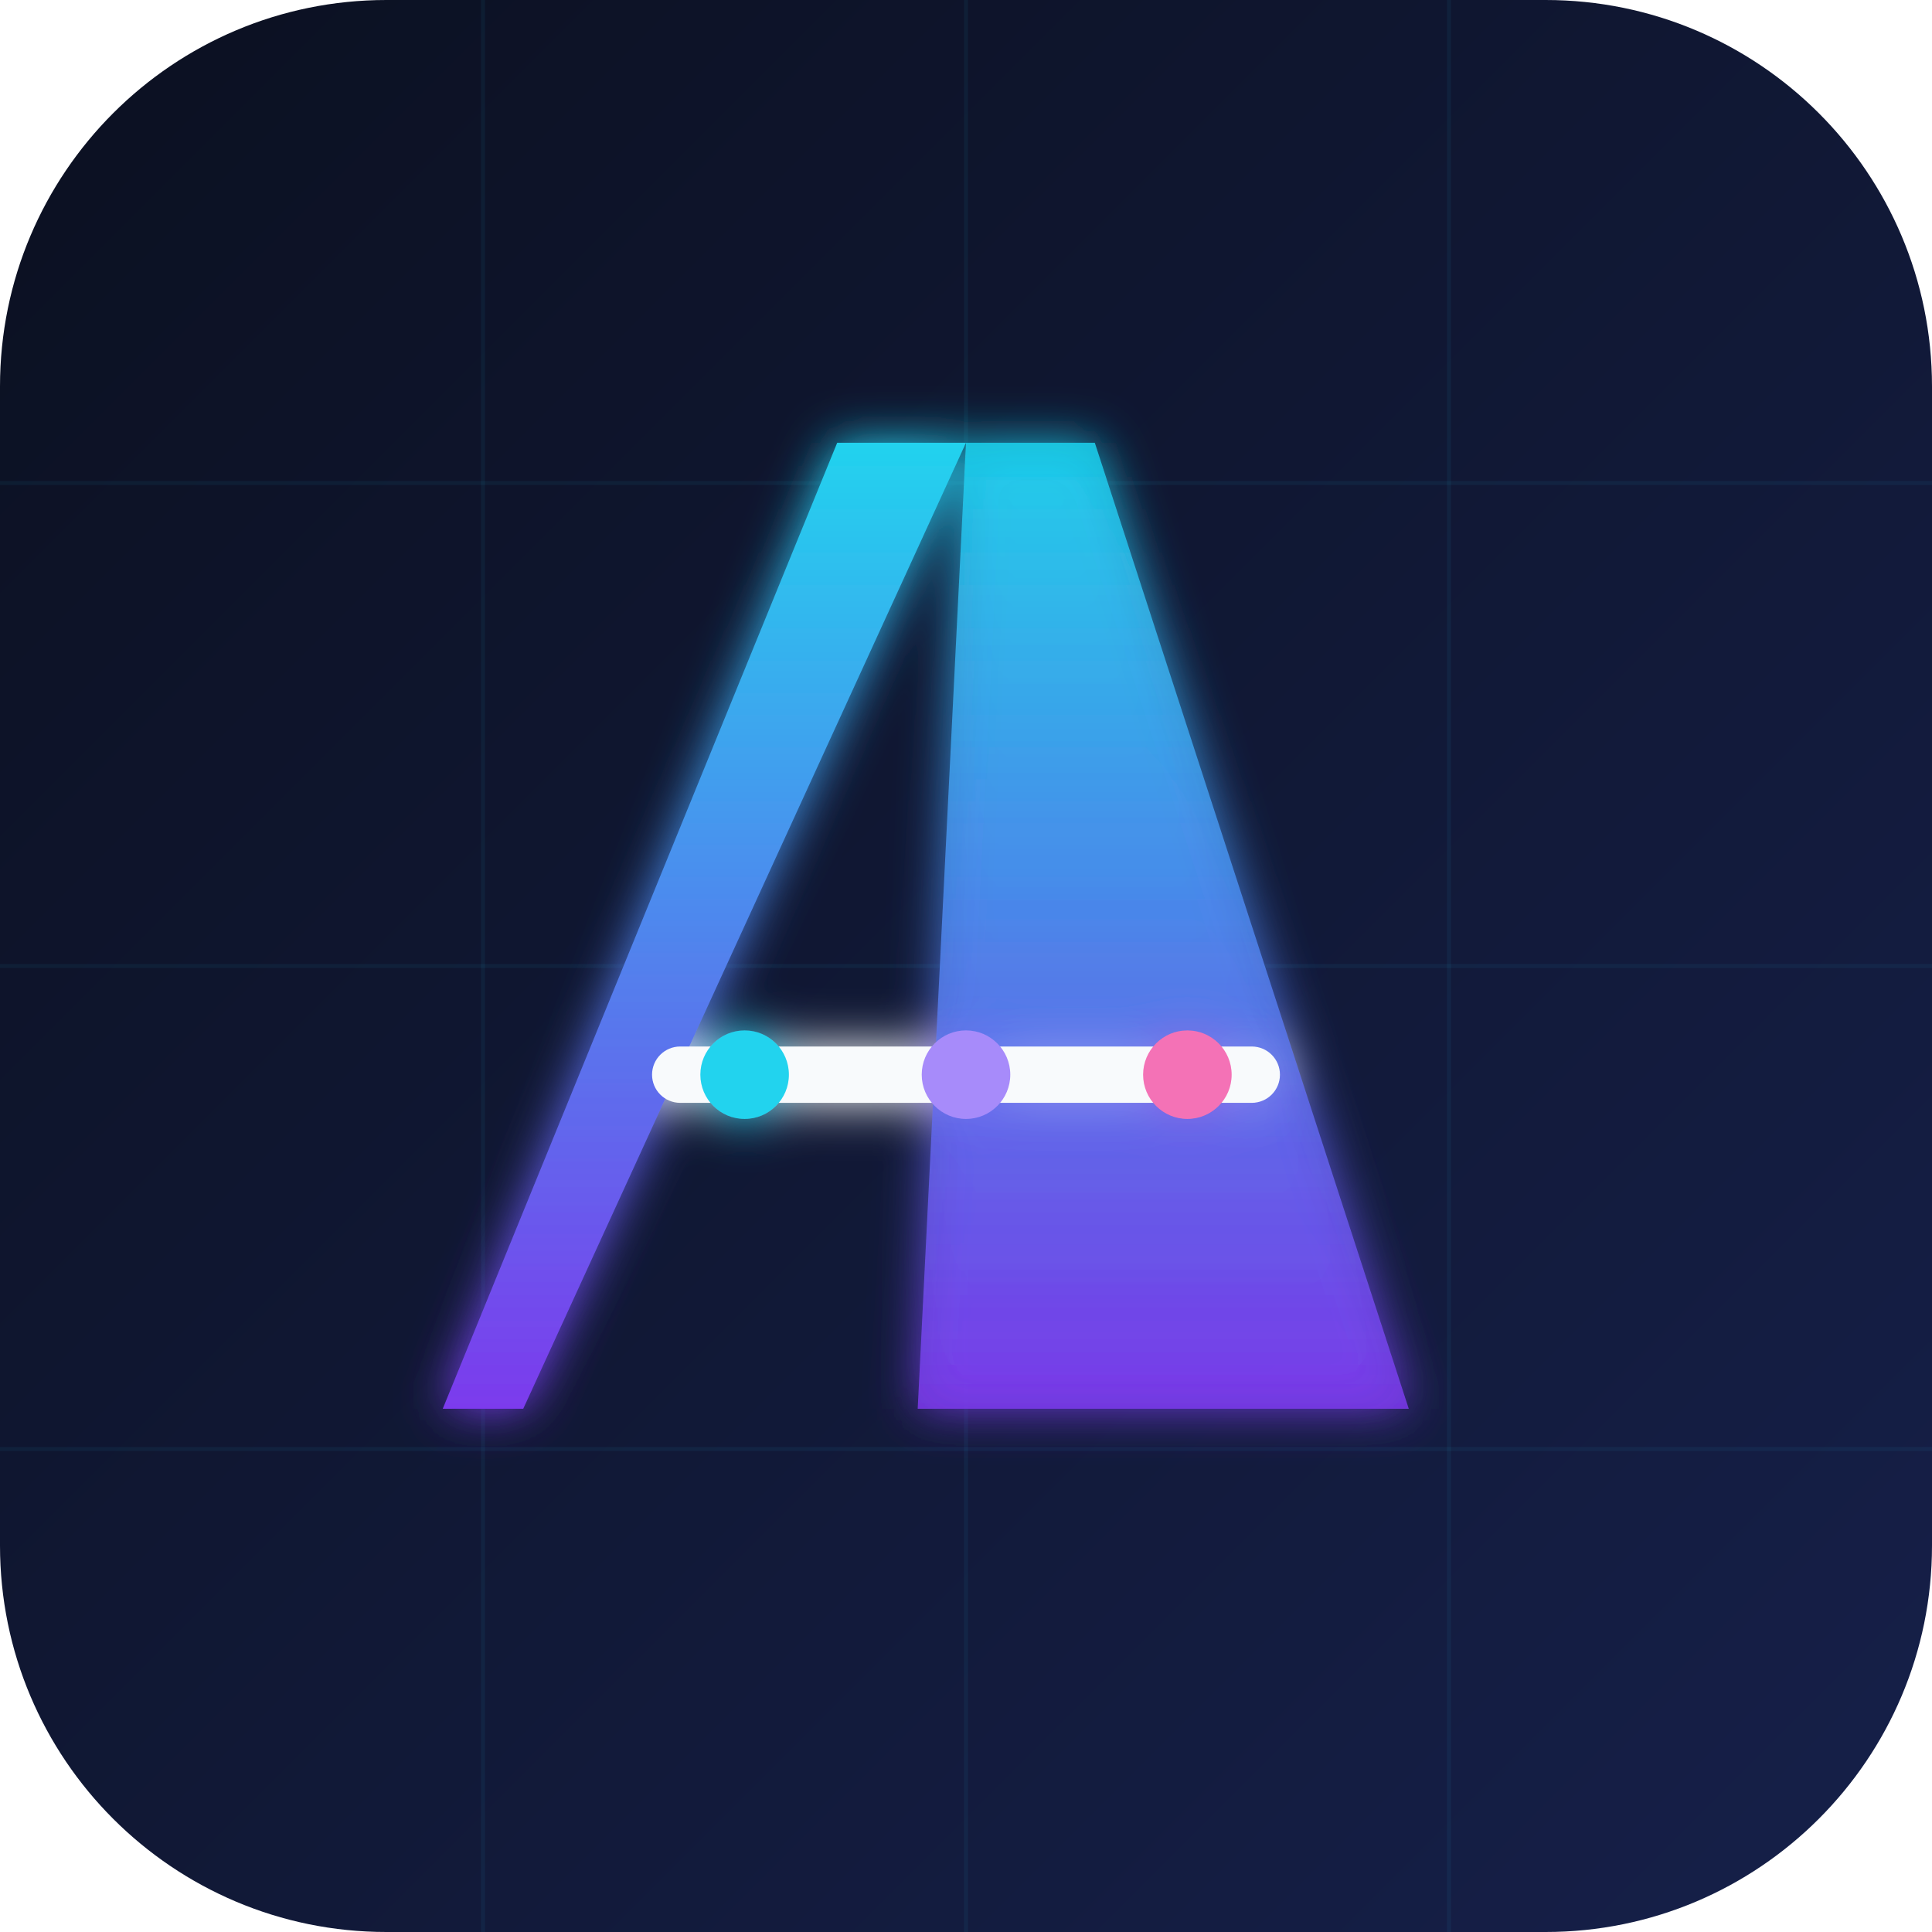
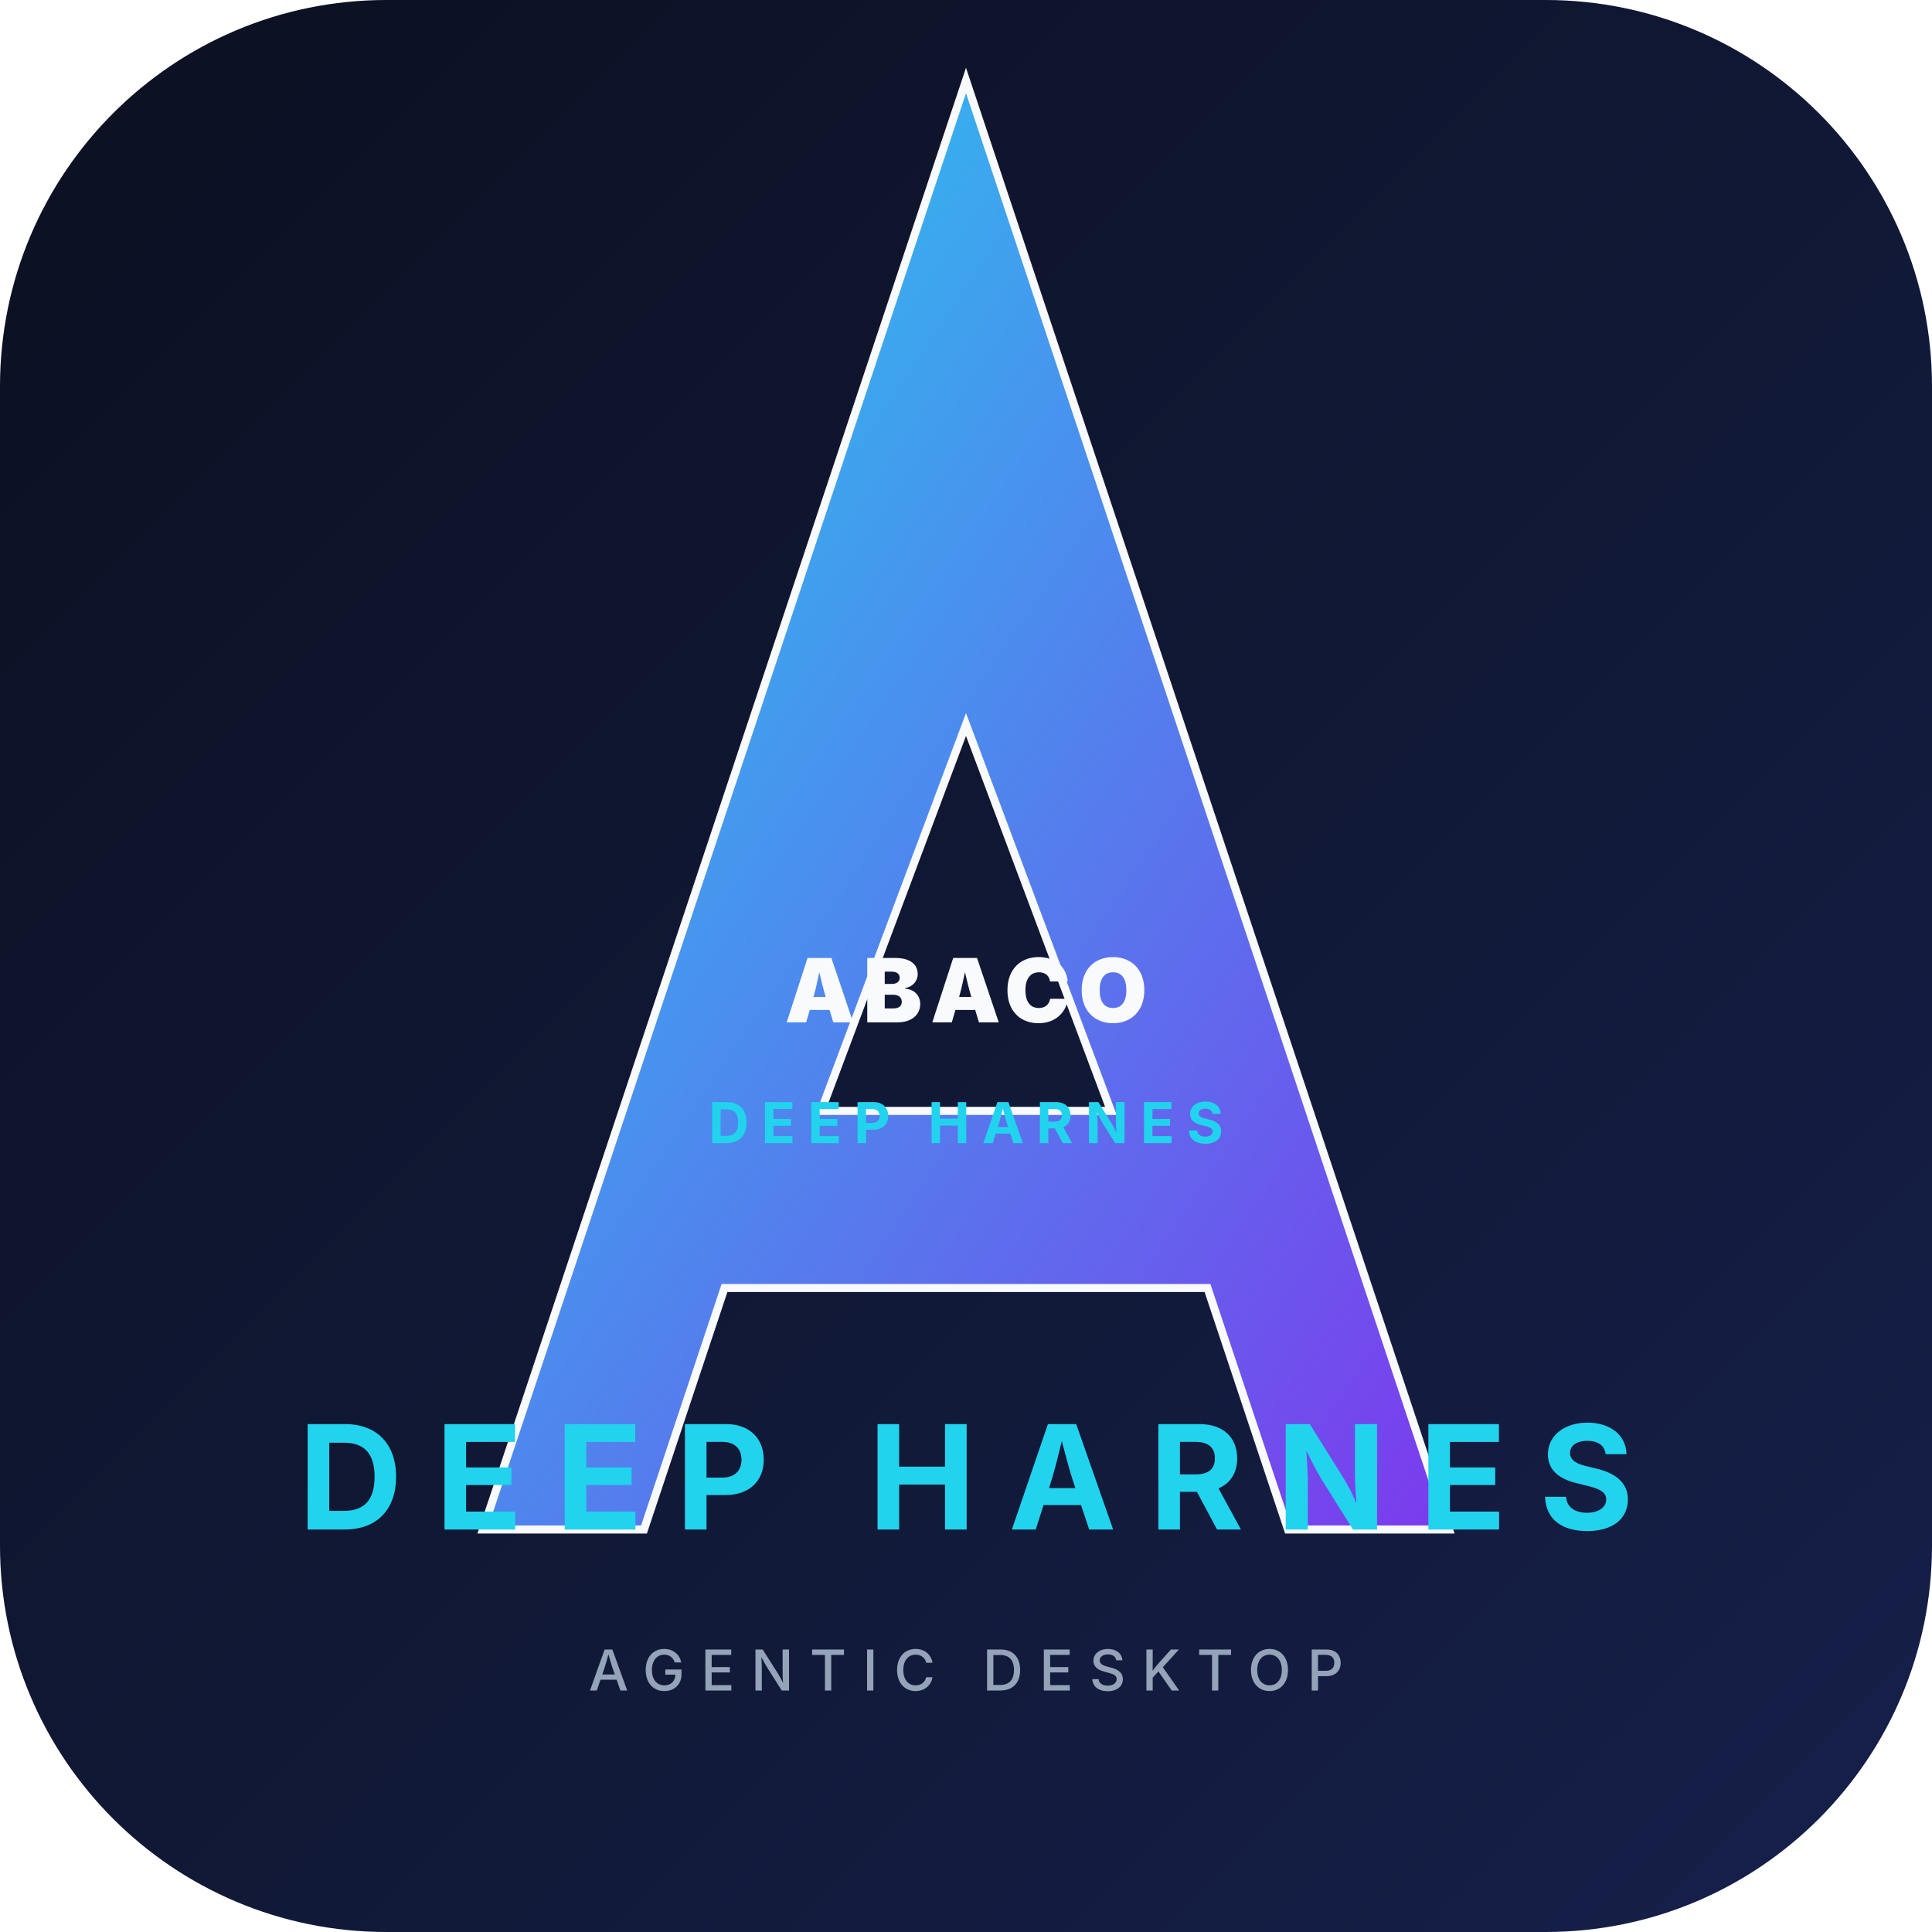
<svg xmlns="http://www.w3.org/2000/svg" viewBox="0 0 480 480" role="img" aria-label="ABACO DEEP HARNES">
  <defs>
    <linearGradient id="bg" x1="0" y1="0" x2="1" y2="1">
      <stop offset="0%" stop-color="#0B1020" />
      <stop offset="100%" stop-color="#16204A" />
    </linearGradient>
-     <linearGradient id="mark" x1="0" y1="0" x2="0" y2="1">
+     <linearGradient id="mark" x1="0" y1="0" x2="1" y2="1">
      <stop offset="0%" stop-color="#22D3EE" />
      <stop offset="100%" stop-color="#7C3AED" />
    </linearGradient>
-     <filter id="glow" x="-50%" y="-50%" width="200%" height="200%">
-       <feGaussianBlur stdDeviation="6" result="b" />
-       <feMerge>
-         <feMergeNode in="b" />
-         <feMergeNode in="SourceGraphic" />
-       </feMerge>
-     </filter>
  </defs>
  <rect width="480" height="480" rx="96" ry="96" fill="url(#bg)" />
-   <g stroke="#22D3EE" stroke-opacity="0.06" stroke-width="1">
-     <line x1="0" y1="120" x2="480" y2="120" />
-     <line x1="0" y1="240" x2="480" y2="240" />
-     <line x1="0" y1="360" x2="480" y2="360" />
-     <line x1="120" y1="0" x2="120" y2="480" />
-     <line x1="240" y1="0" x2="240" y2="480" />
-     <line x1="360" y1="0" x2="360" y2="480" />
+   <g transform="translate(240 180)">
+     <path d="M -120 200 L 0 -160 L 120 200 L 80 200 L 60 140 L -60 140 L -80 200 Z M -36 96 L 36 96 L 0 0 Z" fill="url(#mark)" stroke="#F8FAFC" stroke-width="2" />
+     <text x="0" y="74" text-anchor="middle" font-family="-apple-system, BlinkMacSystemFont, 'SF Pro Display', 'Inter', system-ui, sans-serif" font-weight="900" font-size="22" fill="#F8FAFC" letter-spacing="2">ABACO</text>
+     <text x="0" y="104" text-anchor="middle" font-family="-apple-system, BlinkMacSystemFont, 'SF Pro Display', 'Inter', system-ui, sans-serif" font-weight="700" font-size="14" fill="#22D3EE" letter-spacing="3">DEEP HARNES</text>
  </g>
-   <g transform="translate(240 240)" filter="url(#glow)">
-     <path d="M -110 110 L 0 -130 L -32 -130 L -130 110 Z" fill="url(#mark)" />
-     <path d="M 110 110 L 32 -130 L 0 -130 L -12 110 Z" fill="url(#mark)" opacity="0.85" />
-     <rect x="-78" y="20" width="156" height="14" rx="7" fill="#F8FAFC" />
-     <circle cx="-55" cy="27" r="11" fill="#22D3EE" />
-     <circle cx="0" cy="27" r="11" fill="#A78BFA" />
-     <circle cx="55" cy="27" r="11" fill="#F472B6" />
-   </g>
+   <text x="240" y="380" text-anchor="middle" font-family="-apple-system, BlinkMacSystemFont, 'SF Pro Display', 'Inter', system-ui, sans-serif" font-weight="700" font-size="36" fill="#22D3EE" letter-spacing="8">DEEP HARNES</text>
+   <text x="240" y="420" text-anchor="middle" font-family="-apple-system, BlinkMacSystemFont, 'SF Pro Display', 'Inter', system-ui, sans-serif" font-weight="500" font-size="14" fill="#94A3B8" letter-spacing="4">AGENTIC DESKTOP</text>
</svg>
